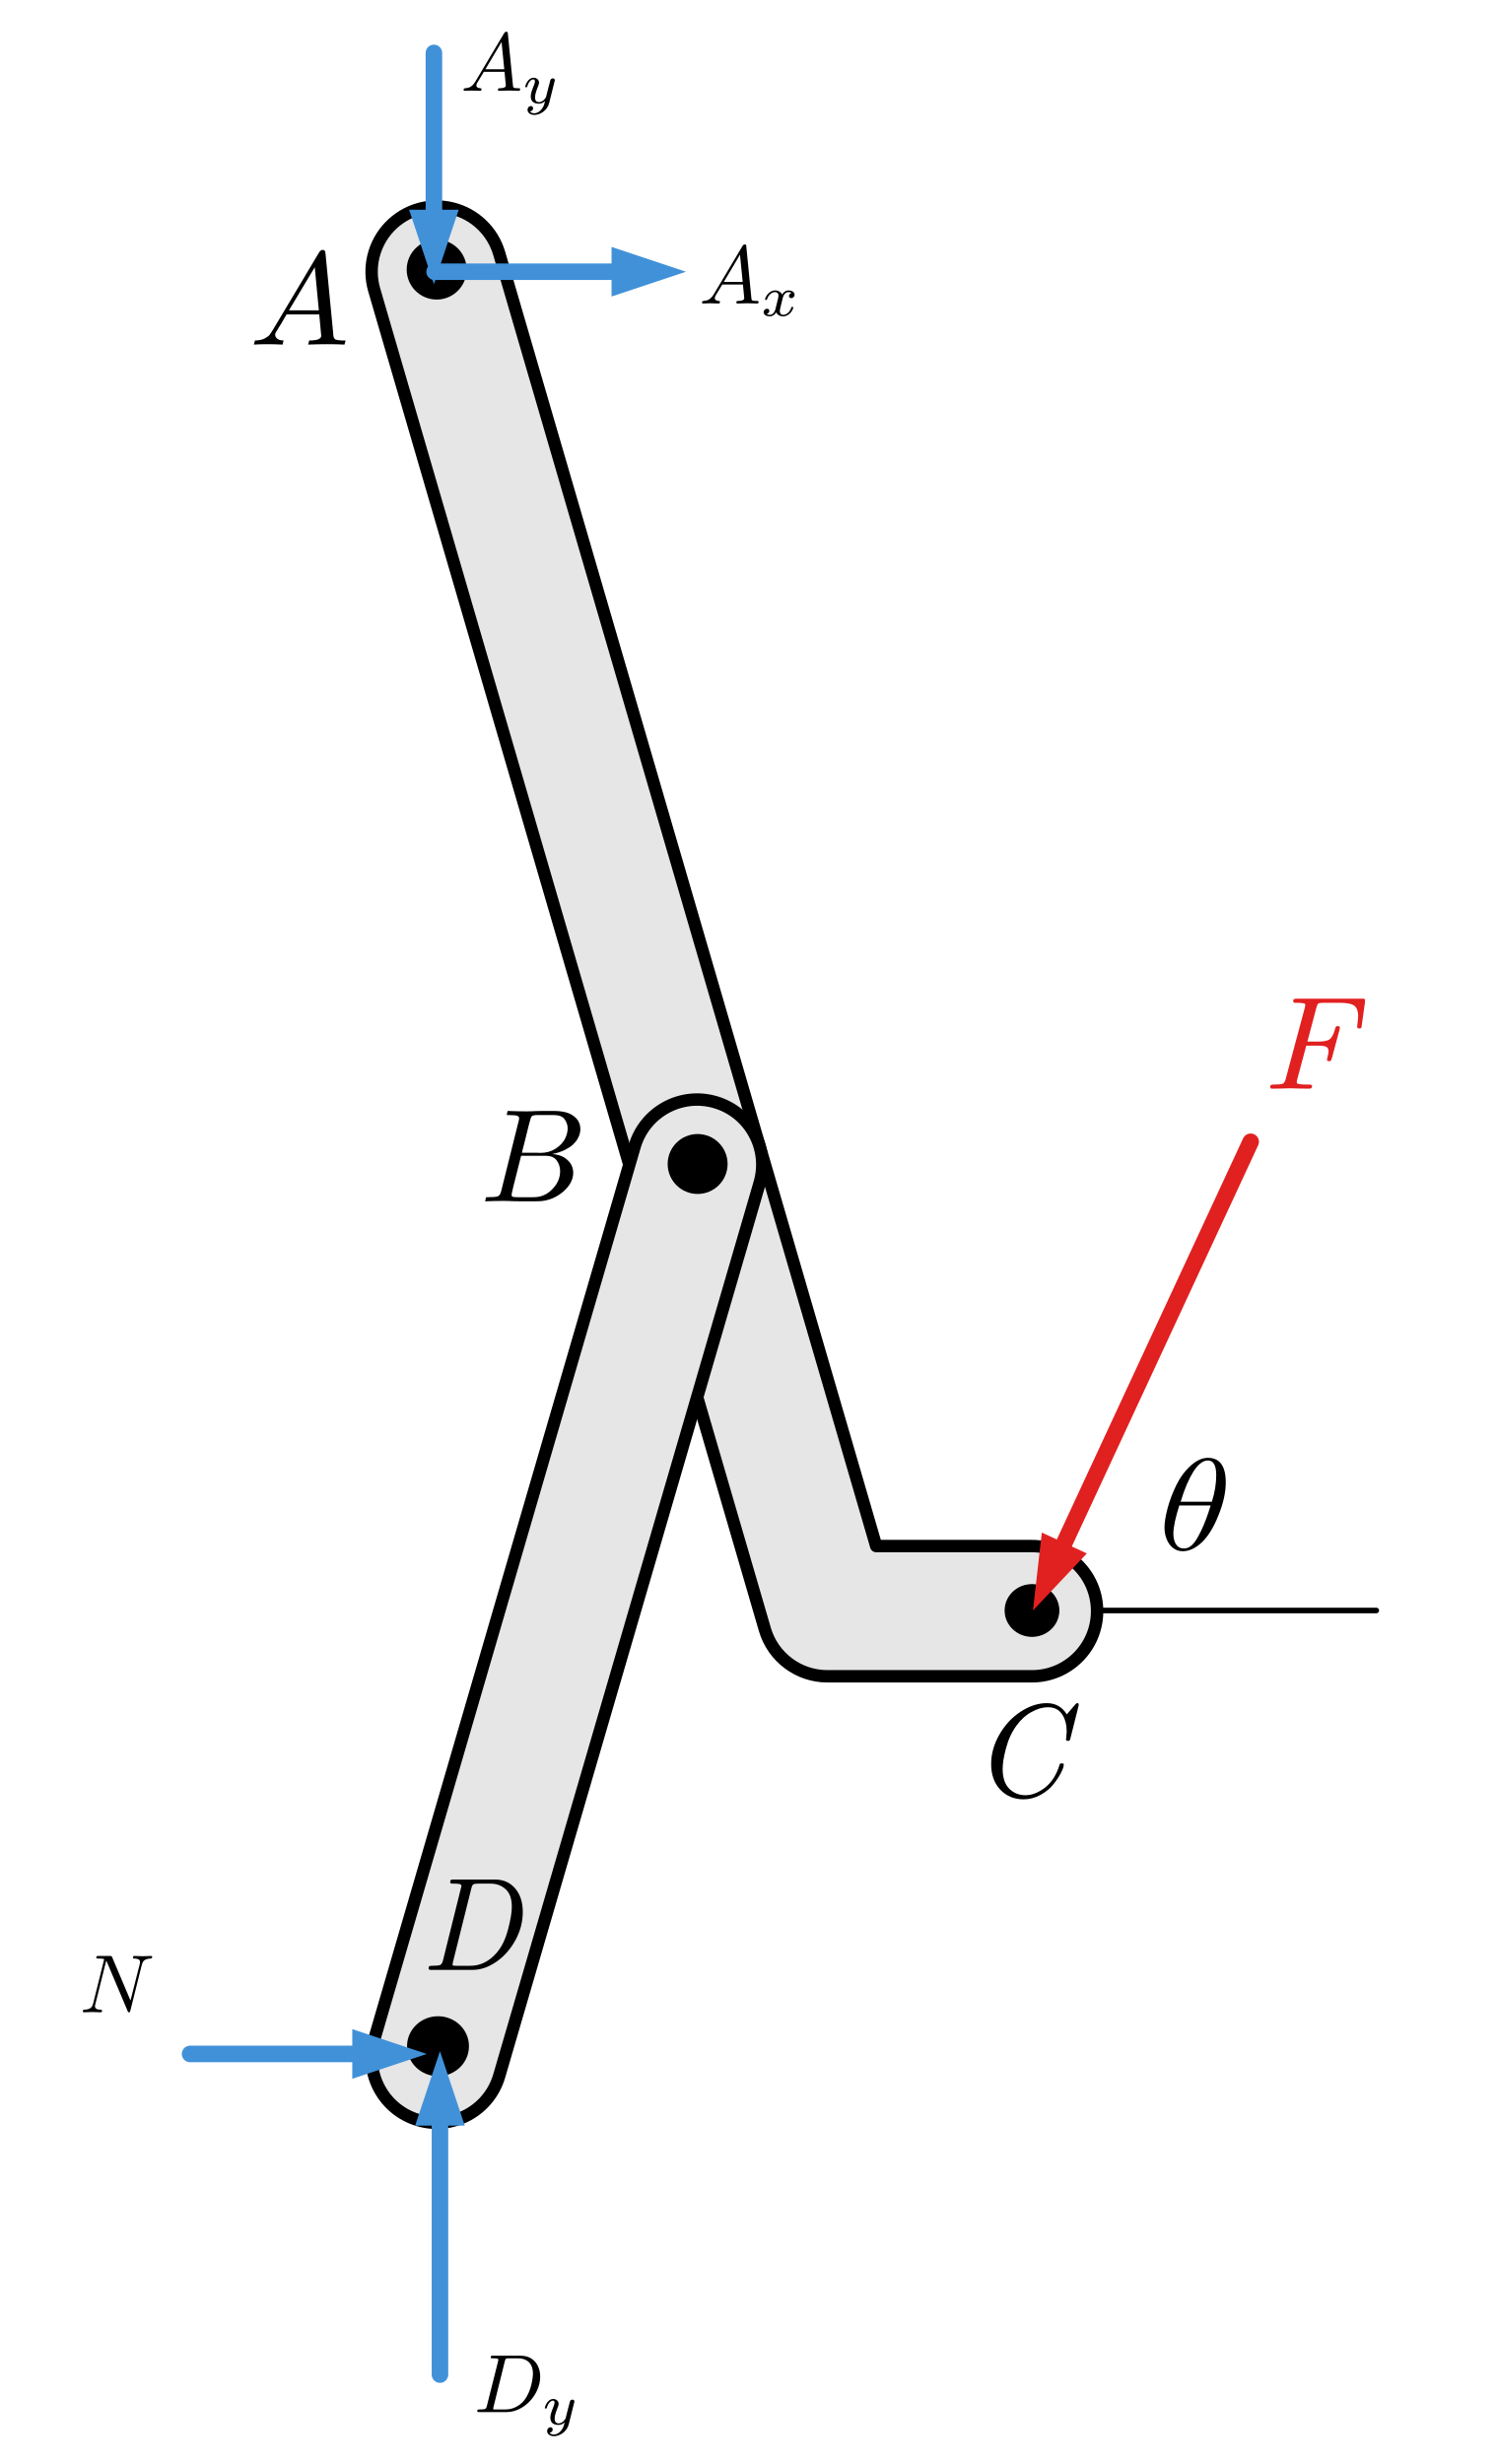
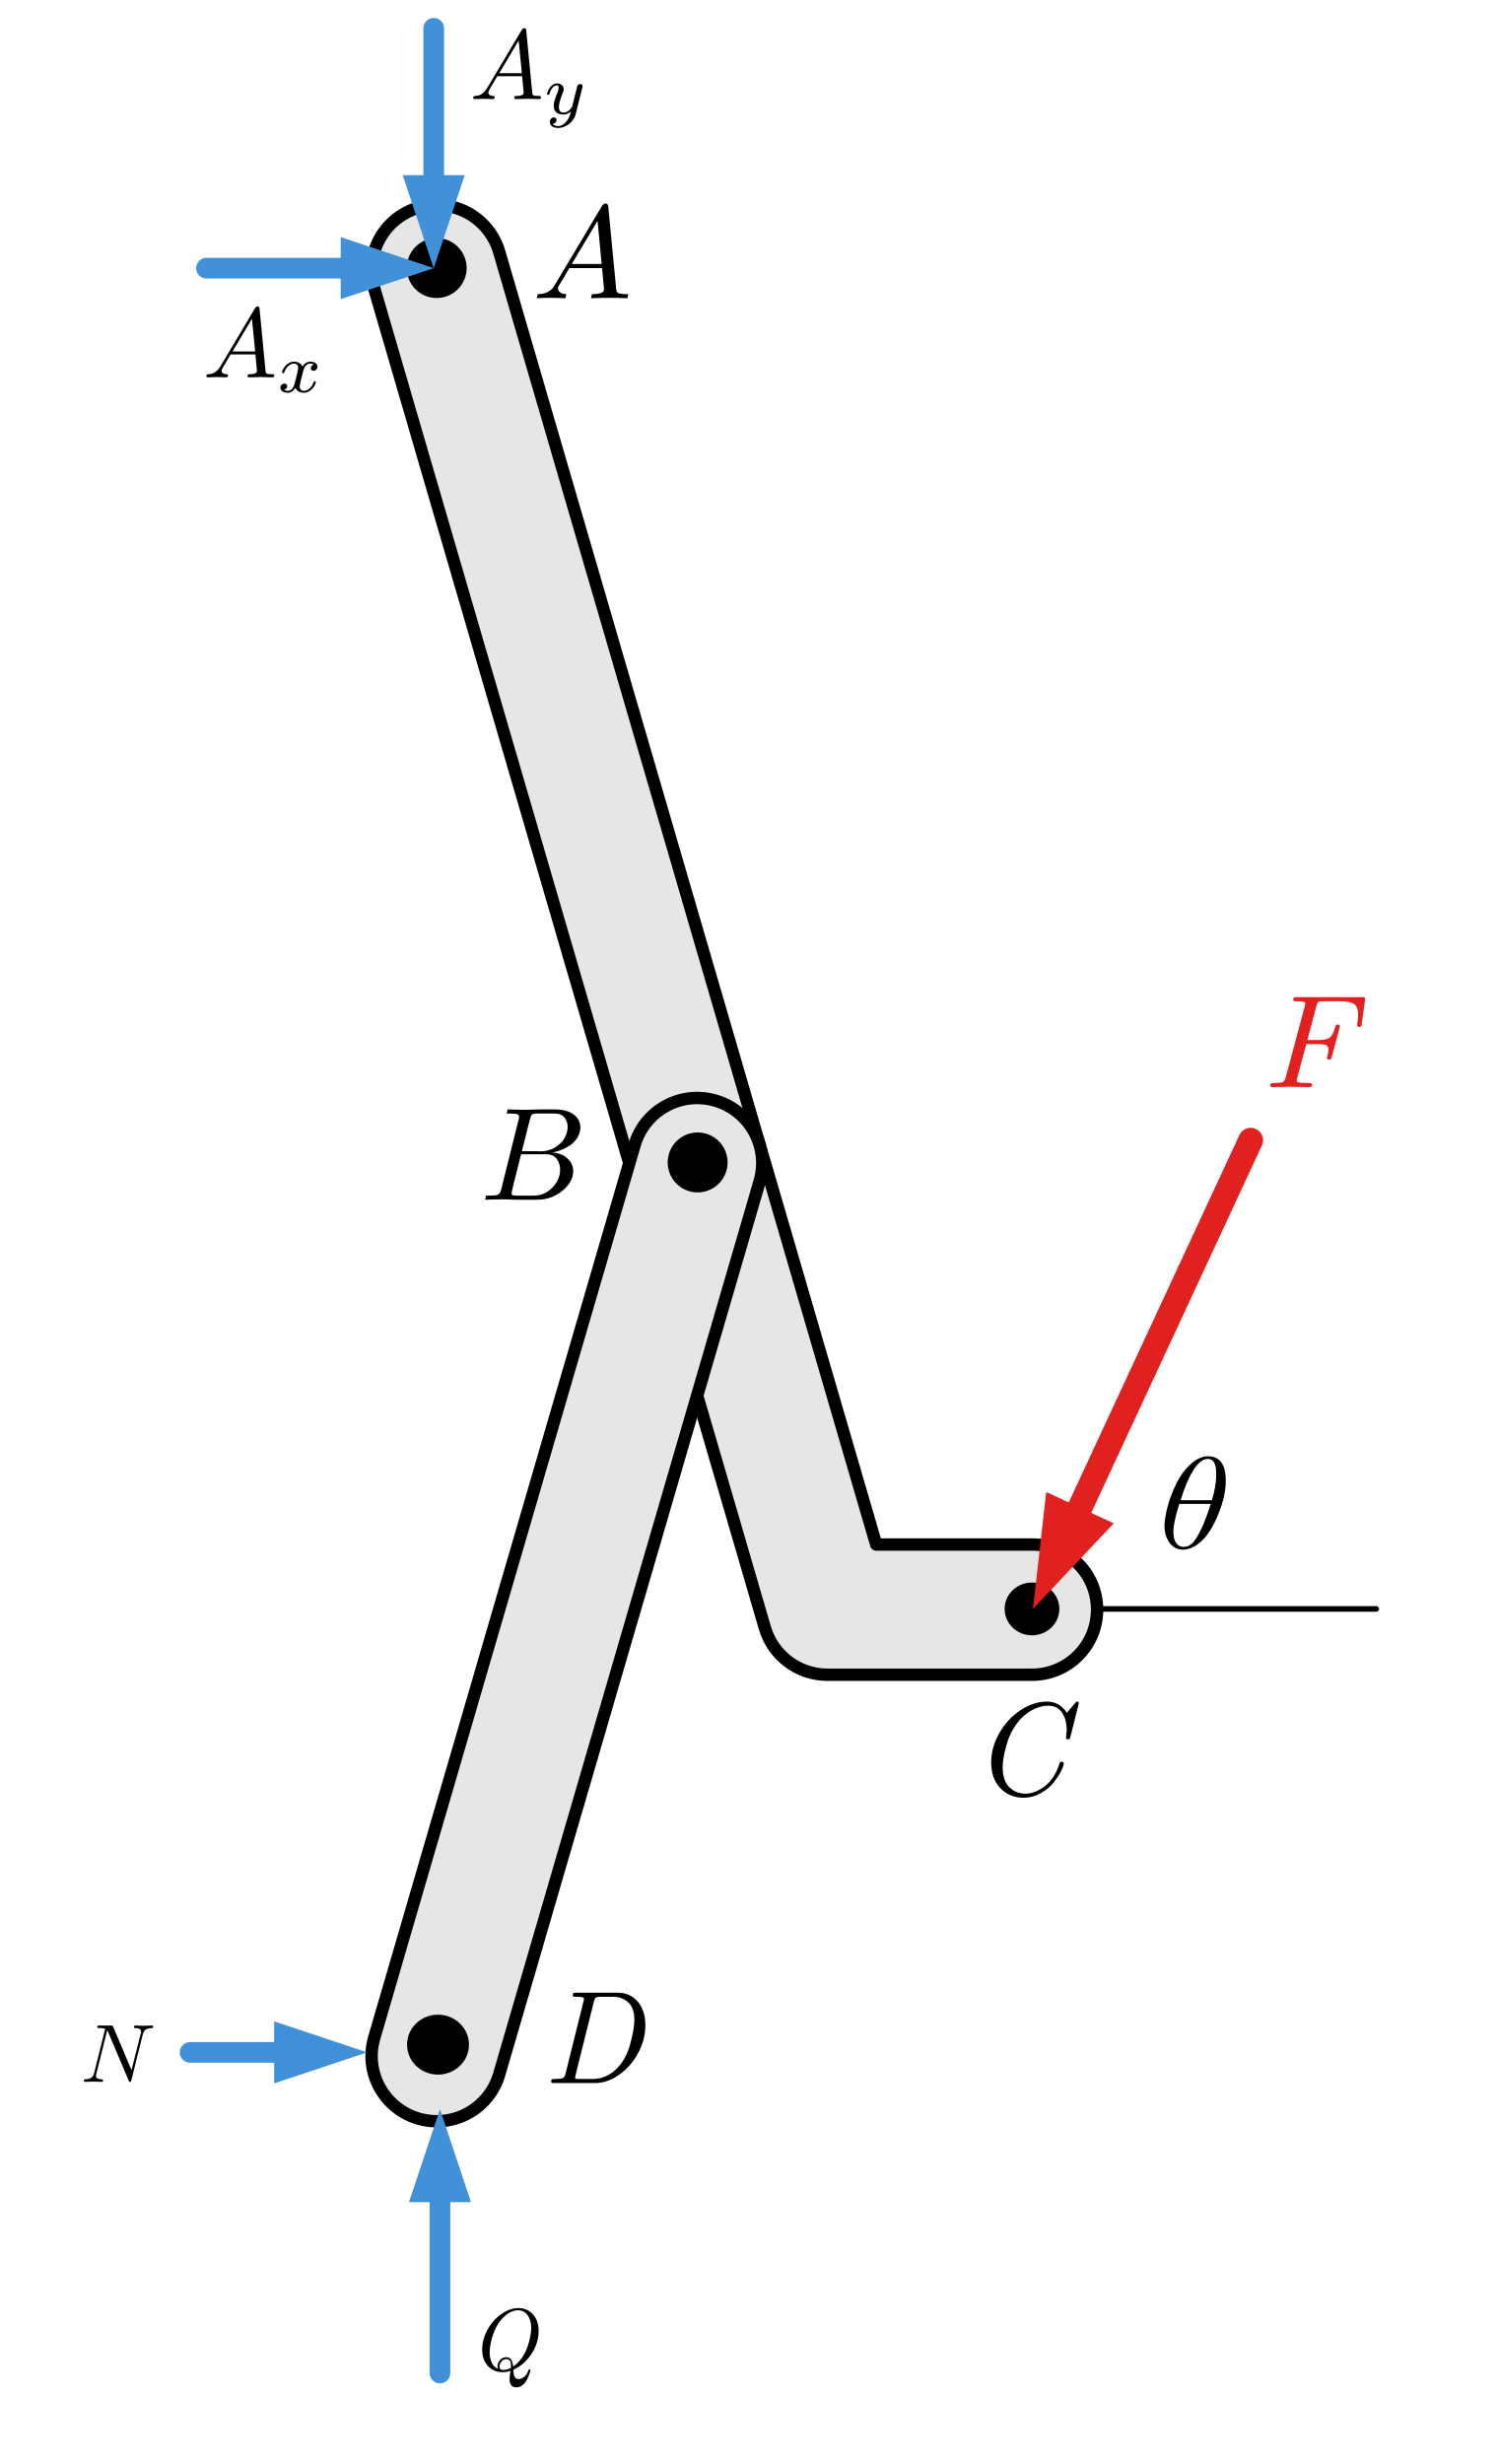
<svg xmlns="http://www.w3.org/2000/svg" width="100%" height="100%" viewBox="0 0 181 298" version="1.1" xml:space="preserve" style="fill-rule:evenodd;clip-rule:evenodd;stroke-linecap:round;stroke-linejoin:round;stroke-miterlimit:1.5;">
  <g transform="matrix(1,0,0,1,-1284,-3)">
-     <g id="Artboard1" transform="matrix(0.494186,0,0,0.628234,1211.51,-79.9195)">
+     <g id="Artboard1" transform="matrix(0.494186,0,0,0.628234,1211.51,-80.108)">
      <rect x="148.281" y="133.167" width="364.235" height="472.598" style="fill:none;" />
-       <g transform="matrix(2.02353,0,0,1.59176,259.323,581.88)">
-         <g id="surface1">
-           <g transform="matrix(1,0,0,1,1.656,9.081)">
-             <g id="glyph0-1">
-               <path d="M1.578,-0.781C1.484,-0.391 1.469,-0.313 0.672,-0.313C0.516,-0.313 0.406,-0.313 0.406,-0.125C0.406,0 0.484,0 0.672,0L3.984,0C6.047,0 8.016,-2.109 8.016,-4.281C8.016,-5.688 7.172,-6.813 5.672,-6.813L2.328,-6.813C2.141,-6.813 2.031,-6.813 2.031,-6.625C2.031,-6.5 2.109,-6.5 2.313,-6.5C2.438,-6.5 2.625,-6.484 2.734,-6.484C2.906,-6.453 2.953,-6.438 2.953,-6.313C2.953,-6.281 2.953,-6.25 2.922,-6.125L1.578,-0.781ZM3.734,-6.125C3.828,-6.469 3.844,-6.5 4.281,-6.5L5.344,-6.5C6.313,-6.5 7.141,-5.969 7.141,-4.656C7.141,-4.172 6.953,-2.531 6.094,-1.438C5.813,-1.063 5.031,-0.313 3.797,-0.313L2.453,-0.313C2.359,-0.328 2.328,-0.344 2.328,-0.422C2.328,-0.453 2.328,-0.469 2.375,-0.641L3.734,-6.125Z" style="fill-rule:nonzero;" />
-             </g>
-           </g>
-           <g transform="matrix(1,0,0,1,9.905,10.575)">
-             <g id="glyph1-1">
-               <path d="M3.875,-2.625C3.906,-2.719 3.906,-2.734 3.906,-2.781C3.906,-2.922 3.797,-3 3.672,-3C3.594,-3 3.469,-2.969 3.391,-2.844C3.359,-2.797 3.313,-2.578 3.281,-2.438L3.125,-1.859C3.094,-1.688 2.875,-0.813 2.844,-0.734C2.844,-0.734 2.531,-0.125 2,-0.125C1.516,-0.125 1.516,-0.578 1.516,-0.703C1.516,-1.078 1.672,-1.516 1.891,-2.063C1.969,-2.281 2,-2.359 2,-2.484C2,-2.813 1.719,-3.078 1.344,-3.078C0.641,-3.078 0.328,-2.125 0.328,-2C0.328,-1.922 0.422,-1.922 0.453,-1.922C0.547,-1.922 0.547,-1.953 0.578,-2.031C0.75,-2.609 1.047,-2.875 1.328,-2.875C1.438,-2.875 1.5,-2.797 1.5,-2.641C1.5,-2.469 1.438,-2.328 1.406,-2.234C1.063,-1.375 1,-1.125 1,-0.813C1,-0.703 1,-0.375 1.266,-0.141C1.484,0.031 1.781,0.063 1.969,0.063C2.25,0.063 2.5,-0.031 2.719,-0.25C2.641,0.141 2.563,0.438 2.266,0.781C2.078,1 1.797,1.219 1.422,1.219C1.375,1.219 1.047,1.219 0.906,1C1.281,0.953 1.281,0.625 1.281,0.609C1.281,0.391 1.078,0.344 1.016,0.344C0.844,0.344 0.609,0.484 0.609,0.813C0.609,1.156 0.938,1.422 1.438,1.422C2.141,1.422 3,0.875 3.219,0L3.875,-2.625Z" style="fill-rule:nonzero;" />
-             </g>
-           </g>
-         </g>
-       </g>
-       <g transform="matrix(2.02353,0,0,1.59176,166.167,519.374)">
+       <g transform="matrix(2.02353,0,0,1.59176,166.412,533.066)">
        <g>
-           <g id="surface11">
+           <g id="surface1">
            <g>
-               <g id="glyph0-11">
+               <g id="glyph0-1">
                <path d="M7.531,-5.766C7.641,-6.156 7.813,-6.469 8.609,-6.5C8.656,-6.5 8.781,-6.516 8.781,-6.703C8.781,-6.703 8.781,-6.813 8.656,-6.813C8.328,-6.813 7.969,-6.781 7.641,-6.781C7.313,-6.781 6.953,-6.813 6.625,-6.813C6.563,-6.813 6.453,-6.813 6.453,-6.609C6.453,-6.5 6.547,-6.5 6.625,-6.5C7.203,-6.484 7.313,-6.281 7.313,-6.063C7.313,-6.031 7.281,-5.875 7.281,-5.859L6.156,-1.422L3.953,-6.625C3.875,-6.797 3.875,-6.813 3.641,-6.813L2.297,-6.813C2.109,-6.813 2.016,-6.813 2.016,-6.609C2.016,-6.5 2.109,-6.5 2.297,-6.5C2.344,-6.5 2.969,-6.5 2.969,-6.406L1.641,-1.063C1.531,-0.656 1.359,-0.344 0.563,-0.313C0.5,-0.313 0.391,-0.297 0.391,-0.109C0.391,-0.047 0.438,0 0.516,0C0.844,0 1.188,-0.031 1.516,-0.031C1.859,-0.031 2.219,0 2.547,0C2.594,0 2.719,0 2.719,-0.203C2.719,-0.297 2.625,-0.313 2.516,-0.313C1.938,-0.328 1.859,-0.547 1.859,-0.75C1.859,-0.813 1.875,-0.875 1.906,-0.984L3.219,-6.234C3.266,-6.188 3.266,-6.156 3.313,-6.063L5.797,-0.188C5.859,-0.016 5.891,0 5.984,0C6.094,0 6.094,-0.031 6.141,-0.203L7.531,-5.766Z" style="fill-rule:nonzero;" />
              </g>
            </g>
          </g>
        </g>
      </g>
      <g transform="matrix(0.485647,0,0,-0.382023,340.741,510.406)">
        <path d="M144,179L294,179" style="fill:none;fill-rule:nonzero;stroke:black;stroke-width:2.83px;" />
      </g>
      <g transform="matrix(0,-1.59176,-2.02353,0,621.688,661.751)">
        <path d="M137.92,108.12C138.914,108.12 139.72,108.926 139.72,109.92C139.72,110.914 138.914,111.72 137.92,111.72C136.926,111.72 136.12,110.914 136.12,109.92C136.12,108.926 136.926,108.12 137.92,108.12" style="fill-rule:nonzero;stroke:black;stroke-width:1.01px;stroke-linecap:butt;stroke-miterlimit:10;" />
      </g>
      <g transform="matrix(2.02353,0,0,1.59176,120.177,8.56344)">
        <path d="M137.922,264.524C142.271,264.524 145.797,268.049 145.797,272.399C145.797,276.748 142.271,280.274 137.922,280.274L113.172,280.274C109.672,280.274 106.592,277.964 105.612,274.604L58.362,112.604C57.574,109.903 58.287,106.987 60.232,104.954C62.177,102.921 65.059,102.081 67.792,102.749C70.525,103.417 72.694,105.493 73.482,108.194L119.078,264.524L137.922,264.524" style="fill:rgb(230,230,230);fill-rule:nonzero;stroke:black;stroke-width:1.5px;" />
      </g>
      <g transform="matrix(0,-1.59176,-2.02353,0,621.931,661.56)">
        <path d="M137.92,106.8C139.643,106.8 141.04,108.251 141.04,110.04C141.04,111.829 139.643,113.28 137.92,113.28C136.197,113.28 134.8,111.829 134.8,110.04C134.8,108.251 136.197,106.8 137.92,106.8" style="fill-rule:nonzero;stroke:black;stroke-width:0.14px;stroke-linecap:butt;stroke-miterlimit:10;" />
      </g>
      <g transform="matrix(0.142963,-0.242109,0.44045,0.160935,393.219,443.6)">
-         <g transform="matrix(2.51191,3.7789,-5.4078,1.75529,752.637,-804.003)">
-           <path d="M126.006,185.349L124.935,194.775L131.447,187.876L126.006,185.349Z" style="fill:rgb(225,32,32);fill-rule:nonzero;" />
-           <path d="M127.968,188.245C134.892,173.34 151.265,138.089 151.265,138.089" style="fill:none;fill-rule:nonzero;stroke:rgb(225,32,32);stroke-width:2px;" />
+         <g transform="matrix(2.51191,3.7789,-5.4078,1.75529,751.617,-803.673)">
+           <path d="M126.541,180.447L124.935,194.586L134.704,184.238L126.541,180.447Z" style="fill:rgb(225,32,32);fill-rule:nonzero;" />
+           <path d="M129.485,184.791C137.019,168.571 151.265,137.901 151.265,137.901" style="fill:none;fill-rule:nonzero;stroke:rgb(225,32,32);stroke-width:3px;" />
        </g>
      </g>
      <g transform="matrix(2.02353,0,0,1.59176,120.177,267.134)">
        <path d="M58.362,161.751L89.862,53.751C91.079,49.576 95.451,47.178 99.627,48.396C103.802,49.614 106.199,53.986 104.982,58.161L73.482,166.161C72.264,170.336 67.892,172.734 63.717,171.516C59.541,170.298 57.144,165.926 58.362,161.751" style="fill:rgb(230,230,230);fill-rule:nonzero;stroke:black;stroke-width:1.5px;" />
      </g>
      <g transform="matrix(0,-1.59176,-2.02353,0,649.37,511.234)">
        <path d="M97.48,160.92C99.203,160.92 100.6,162.317 100.6,164.04C100.6,165.763 99.203,167.16 97.48,167.16C95.757,167.16 94.36,165.763 94.36,164.04C94.36,162.317 95.757,160.92 97.48,160.92" style="fill-rule:nonzero;stroke:black;stroke-width:1.01px;stroke-linecap:butt;stroke-miterlimit:10;" />
      </g>
      <g transform="matrix(2.02353,0,0,1.59176,124.929,220.954)">
        <g transform="matrix(16,0,0,16,150.897,131.525)">
          <path d="M0.372,-0.694C0.462,-0.694 0.507,-0.632 0.507,-0.508C0.507,-0.433 0.489,-0.351 0.452,-0.26C0.416,-0.169 0.374,-0.101 0.327,-0.056C0.28,-0.011 0.231,0.012 0.182,0.012C0.141,0.012 0.108,-0.006 0.082,-0.04C0.057,-0.075 0.044,-0.118 0.044,-0.17C0.044,-0.203 0.051,-0.249 0.066,-0.308C0.081,-0.366 0.103,-0.425 0.132,-0.485C0.161,-0.545 0.198,-0.595 0.242,-0.635C0.286,-0.674 0.329,-0.694 0.372,-0.694ZM0.402,-0.362C0.424,-0.431 0.435,-0.498 0.435,-0.563C0.435,-0.637 0.414,-0.674 0.372,-0.674C0.335,-0.674 0.299,-0.646 0.263,-0.591C0.228,-0.535 0.195,-0.459 0.166,-0.362L0.402,-0.362ZM0.156,-0.334C0.126,-0.241 0.111,-0.169 0.111,-0.12C0.111,-0.087 0.118,-0.06 0.131,-0.04C0.145,-0.019 0.165,-0.009 0.191,-0.009C0.213,-0.009 0.233,-0.017 0.252,-0.035C0.272,-0.052 0.294,-0.088 0.32,-0.141C0.346,-0.194 0.37,-0.259 0.393,-0.334L0.156,-0.334Z" style="fill-rule:nonzero;" />
        </g>
      </g>
      <g transform="matrix(2.16967,0,0,1.59176,-1102.4,4.11459)">
        <g transform="matrix(16,0,0,16,718,212)">
          <path d="M0.062,-0.012C0.062,-0.021 0.064,-0.026 0.068,-0.028C0.072,-0.03 0.079,-0.031 0.089,-0.031C0.121,-0.031 0.142,-0.033 0.151,-0.038C0.16,-0.043 0.167,-0.055 0.171,-0.073L0.305,-0.609C0.308,-0.619 0.309,-0.627 0.309,-0.632C0.309,-0.636 0.308,-0.639 0.307,-0.641C0.306,-0.643 0.301,-0.645 0.292,-0.646C0.282,-0.648 0.269,-0.649 0.251,-0.649C0.243,-0.649 0.237,-0.649 0.234,-0.649C0.231,-0.65 0.229,-0.651 0.227,-0.653C0.225,-0.655 0.224,-0.658 0.224,-0.662C0.224,-0.67 0.226,-0.675 0.23,-0.677C0.234,-0.679 0.241,-0.68 0.251,-0.68L0.706,-0.68C0.713,-0.68 0.717,-0.68 0.719,-0.68C0.721,-0.68 0.724,-0.679 0.727,-0.677C0.73,-0.675 0.731,-0.674 0.731,-0.671C0.731,-0.67 0.731,-0.67 0.73,-0.669C0.729,-0.666 0.729,-0.661 0.73,-0.654L0.707,-0.477C0.706,-0.471 0.706,-0.466 0.705,-0.463C0.704,-0.46 0.703,-0.458 0.7,-0.457C0.698,-0.456 0.694,-0.455 0.69,-0.455C0.68,-0.455 0.675,-0.459 0.675,-0.467L0.676,-0.483C0.68,-0.514 0.682,-0.535 0.682,-0.549C0.682,-0.586 0.673,-0.611 0.656,-0.626C0.639,-0.641 0.604,-0.649 0.553,-0.649L0.436,-0.649C0.419,-0.649 0.407,-0.647 0.402,-0.644C0.397,-0.641 0.392,-0.631 0.388,-0.615L0.324,-0.356L0.402,-0.356C0.441,-0.356 0.468,-0.362 0.483,-0.375C0.498,-0.389 0.51,-0.414 0.519,-0.452C0.522,-0.462 0.524,-0.467 0.526,-0.47C0.528,-0.472 0.532,-0.473 0.538,-0.473C0.548,-0.473 0.553,-0.469 0.553,-0.462C0.553,-0.458 0.552,-0.453 0.551,-0.448L0.496,-0.228C0.493,-0.219 0.491,-0.213 0.489,-0.211C0.487,-0.209 0.483,-0.208 0.477,-0.208C0.467,-0.208 0.462,-0.212 0.462,-0.22C0.462,-0.223 0.463,-0.227 0.465,-0.234C0.47,-0.255 0.473,-0.272 0.473,-0.283C0.473,-0.298 0.468,-0.309 0.459,-0.315C0.45,-0.322 0.43,-0.325 0.399,-0.325L0.316,-0.325L0.253,-0.073C0.25,-0.063 0.249,-0.056 0.249,-0.052C0.249,-0.047 0.25,-0.043 0.251,-0.041C0.253,-0.038 0.259,-0.036 0.271,-0.034C0.282,-0.032 0.299,-0.031 0.322,-0.031L0.332,-0.031C0.339,-0.031 0.343,-0.031 0.346,-0.03C0.349,-0.03 0.351,-0.029 0.354,-0.027C0.356,-0.026 0.357,-0.023 0.357,-0.019C0.357,-0.006 0.35,-0 0.336,-0C0.321,-0 0.299,-0 0.268,-0.001C0.237,-0.002 0.214,-0.003 0.198,-0.003C0.185,-0.003 0.165,-0.002 0.137,-0.001C0.11,-0 0.09,-0 0.076,-0C0.067,-0 0.062,-0.004 0.062,-0.012Z" style="fill:rgb(225,32,32);fill-rule:nonzero;" />
        </g>
      </g>
-       <g transform="matrix(2.02353,0,0,1.59176,-23.4056,58.5977)">
-         <g transform="matrix(16,0,0,16,114.254,87.7822)">
-           <path d="M0.032,-0L0.04,-0.031C0.068,-0.031 0.092,-0.036 0.111,-0.045C0.13,-0.055 0.144,-0.065 0.151,-0.074C0.158,-0.083 0.167,-0.098 0.179,-0.117L0.522,-0.692C0.531,-0.708 0.541,-0.716 0.553,-0.716C0.565,-0.716 0.572,-0.708 0.573,-0.691L0.631,-0.09C0.631,-0.087 0.631,-0.083 0.632,-0.077C0.632,-0.071 0.633,-0.067 0.633,-0.065C0.634,-0.064 0.634,-0.061 0.635,-0.056C0.637,-0.052 0.638,-0.049 0.639,-0.048C0.64,-0.047 0.642,-0.045 0.644,-0.042C0.646,-0.04 0.648,-0.038 0.651,-0.038C0.653,-0.037 0.657,-0.036 0.661,-0.035C0.665,-0.034 0.67,-0.033 0.676,-0.033C0.681,-0.032 0.687,-0.032 0.694,-0.031C0.701,-0.031 0.708,-0.031 0.717,-0.031L0.725,-0.031L0.717,-0C0.679,-0.002 0.636,-0.003 0.59,-0.003C0.54,-0.003 0.491,-0.002 0.442,-0L0.45,-0.031L0.452,-0.031C0.511,-0.031 0.541,-0.043 0.541,-0.067C0.541,-0.073 0.536,-0.127 0.526,-0.228L0.279,-0.228C0.271,-0.215 0.263,-0.202 0.256,-0.189C0.249,-0.176 0.243,-0.166 0.238,-0.157C0.233,-0.149 0.228,-0.141 0.223,-0.134C0.218,-0.126 0.215,-0.12 0.212,-0.115L0.198,-0.093C0.197,-0.09 0.196,-0.088 0.195,-0.086C0.194,-0.084 0.194,-0.082 0.193,-0.081C0.193,-0.08 0.193,-0.079 0.193,-0.078L0.193,-0.073C0.193,-0.063 0.198,-0.053 0.208,-0.045C0.217,-0.036 0.233,-0.032 0.256,-0.031L0.249,-0C0.21,-0.002 0.171,-0.003 0.132,-0.003C0.099,-0.003 0.065,-0.002 0.032,-0ZM0.297,-0.259L0.523,-0.259L0.492,-0.585L0.297,-0.259Z" style="fill-rule:nonzero;" />
-         </g>
-       </g>
      <g transform="matrix(2.02353,0,0,1.59176,33.0563,223.526)">
        <g transform="matrix(16,0,0,16,114.254,87.7822)">
          <path d="M0.036,-0L0.043,-0.031L0.053,-0.031C0.093,-0.031 0.119,-0.033 0.132,-0.038C0.144,-0.043 0.152,-0.056 0.157,-0.075L0.286,-0.593C0.291,-0.609 0.293,-0.621 0.293,-0.627C0.293,-0.637 0.288,-0.644 0.277,-0.647C0.267,-0.65 0.245,-0.652 0.214,-0.652L0.199,-0.652L0.206,-0.683C0.253,-0.681 0.3,-0.68 0.349,-0.68C0.375,-0.68 0.398,-0.681 0.417,-0.682C0.437,-0.683 0.454,-0.683 0.468,-0.683L0.564,-0.683C0.611,-0.682 0.648,-0.675 0.674,-0.663C0.729,-0.637 0.756,-0.598 0.756,-0.545C0.756,-0.535 0.755,-0.525 0.752,-0.514C0.75,-0.503 0.745,-0.49 0.736,-0.474C0.727,-0.458 0.715,-0.443 0.7,-0.429C0.686,-0.415 0.665,-0.402 0.638,-0.388C0.611,-0.375 0.579,-0.364 0.543,-0.357C0.592,-0.354 0.631,-0.339 0.659,-0.312C0.688,-0.285 0.702,-0.253 0.702,-0.216C0.702,-0.166 0.678,-0.12 0.631,-0.077C0.583,-0.035 0.528,-0.009 0.465,-0.002C0.453,-0.001 0.435,-0 0.412,-0L0.303,-0C0.283,-0 0.264,-0 0.245,-0.001C0.225,-0.002 0.202,-0.003 0.176,-0.003C0.129,-0.003 0.083,-0.002 0.036,-0ZM0.236,-0.05C0.236,-0.042 0.239,-0.036 0.246,-0.034C0.253,-0.032 0.266,-0.031 0.285,-0.031L0.394,-0.031C0.413,-0.031 0.428,-0.032 0.438,-0.034C0.483,-0.042 0.522,-0.065 0.554,-0.103C0.587,-0.14 0.603,-0.182 0.603,-0.229C0.603,-0.259 0.594,-0.286 0.577,-0.309C0.56,-0.333 0.532,-0.344 0.493,-0.344L0.308,-0.344C0.304,-0.327 0.296,-0.294 0.283,-0.245C0.271,-0.195 0.259,-0.152 0.25,-0.114C0.241,-0.076 0.236,-0.054 0.236,-0.05ZM0.314,-0.367L0.427,-0.367L0.455,-0.366C0.498,-0.366 0.536,-0.377 0.569,-0.398C0.602,-0.42 0.625,-0.444 0.639,-0.471C0.653,-0.499 0.66,-0.525 0.66,-0.551C0.66,-0.576 0.652,-0.599 0.637,-0.62C0.622,-0.641 0.595,-0.652 0.556,-0.652L0.429,-0.652C0.409,-0.652 0.395,-0.649 0.388,-0.642L0.387,-0.641C0.383,-0.637 0.378,-0.62 0.37,-0.59C0.368,-0.582 0.364,-0.568 0.359,-0.547C0.349,-0.506 0.34,-0.469 0.332,-0.438C0.331,-0.435 0.329,-0.425 0.324,-0.408C0.319,-0.39 0.316,-0.377 0.314,-0.367Z" style="fill-rule:nonzero;" />
        </g>
      </g>
      <g transform="matrix(2.02353,0,0,1.59176,153.216,338.088)">
        <g transform="matrix(16,0,0,16,114.254,87.7822)">
          <path d="M0.15,-0.245C0.15,-0.321 0.171,-0.395 0.212,-0.467C0.253,-0.539 0.307,-0.597 0.372,-0.64C0.438,-0.683 0.504,-0.705 0.571,-0.705C0.636,-0.705 0.687,-0.677 0.722,-0.62L0.785,-0.694C0.791,-0.701 0.796,-0.705 0.801,-0.705C0.808,-0.705 0.812,-0.702 0.812,-0.695C0.812,-0.691 0.811,-0.686 0.81,-0.681L0.749,-0.438C0.747,-0.43 0.745,-0.425 0.743,-0.423C0.741,-0.421 0.737,-0.42 0.731,-0.42C0.721,-0.42 0.716,-0.423 0.716,-0.43C0.716,-0.431 0.716,-0.434 0.717,-0.441C0.717,-0.448 0.718,-0.456 0.719,-0.466C0.721,-0.475 0.721,-0.484 0.721,-0.491C0.721,-0.541 0.71,-0.584 0.687,-0.62C0.663,-0.656 0.628,-0.674 0.579,-0.674C0.539,-0.674 0.498,-0.662 0.455,-0.638C0.412,-0.615 0.375,-0.581 0.342,-0.536C0.306,-0.487 0.28,-0.431 0.263,-0.366C0.245,-0.301 0.237,-0.248 0.237,-0.207C0.237,-0.141 0.254,-0.091 0.287,-0.058C0.321,-0.025 0.362,-0.009 0.409,-0.009C0.458,-0.009 0.507,-0.028 0.558,-0.067C0.608,-0.106 0.645,-0.165 0.668,-0.242C0.67,-0.247 0.675,-0.25 0.684,-0.25C0.694,-0.25 0.699,-0.247 0.699,-0.24C0.699,-0.226 0.692,-0.206 0.678,-0.178C0.664,-0.151 0.645,-0.122 0.621,-0.092C0.597,-0.061 0.565,-0.035 0.524,-0.012C0.483,0.011 0.44,0.022 0.395,0.022C0.324,0.022 0.266,-0.002 0.219,-0.051C0.173,-0.1 0.15,-0.164 0.15,-0.245Z" style="fill-rule:nonzero;" />
        </g>
      </g>
      <g transform="matrix(0,-1.59176,-2.02353,0,585.5,339.051)">
        <path d="M97.48,160.92C99.203,160.92 100.6,162.317 100.6,164.04C100.6,165.763 99.203,167.16 97.48,167.16C95.757,167.16 94.36,165.763 94.36,164.04C94.36,162.317 95.757,160.92 97.48,160.92" style="fill-rule:nonzero;stroke:black;stroke-width:1.01px;stroke-linecap:butt;stroke-miterlimit:10;" />
      </g>
-       <g id="surface12">
+       <g id="surface11">
            </g>
-       <g transform="matrix(4.26862,0,0,1.59176,-216.499,-11.4867)">
-         <g transform="matrix(0.474047,-0,-0,1,85.0844,90.1358)">
-           <path d="M73.964,29.864L82.964,32.864L73.964,35.864L73.964,29.864Z" style="fill:rgb(65,145,217);" />
-           <path d="M52.559,32.864L75.764,32.864" style="fill:none;stroke:rgb(65,145,217);stroke-width:2px;" />
-         </g>
-       </g>
-       <g transform="matrix(3.71716e-16,3.00409,-2.02353,6.13159e-17,501.777,-188.27)">
-         <g transform="matrix(2.04108e-17,-1,0.529865,9.73347e-17,106.607,175.477)">
-           <path d="M55.477,25.363L52.477,34.363L49.477,25.363L55.477,25.363Z" style="fill:rgb(65,145,217);" />
-           <path d="M52.477,6.403L52.477,27.163" style="fill:none;stroke:rgb(65,145,217);stroke-width:2px;" />
-         </g>
-       </g>
-       <g transform="matrix(2.02353,0,0,1.59176,254.075,133.425)">
-         <g id="surface13">
-           <g transform="matrix(1,0,0,1,2.656,10.081)">
-             <g id="glyph0-12">
-               <path d="M1.781,-1.141C1.391,-0.484 1,-0.344 0.563,-0.313C0.438,-0.297 0.344,-0.297 0.344,-0.109C0.344,-0.047 0.406,0 0.484,0C0.75,0 1.063,-0.031 1.328,-0.031C1.672,-0.031 2.016,0 2.328,0C2.391,0 2.516,0 2.516,-0.188C2.516,-0.297 2.438,-0.313 2.359,-0.313C2.141,-0.328 1.891,-0.406 1.891,-0.656C1.891,-0.781 1.953,-0.891 2.031,-1.031L2.797,-2.297L5.297,-2.297C5.313,-2.094 5.453,-0.734 5.453,-0.641C5.453,-0.344 4.938,-0.313 4.734,-0.313C4.594,-0.313 4.5,-0.313 4.5,-0.109C4.5,0 4.609,0 4.641,0C5.047,0 5.469,-0.031 5.875,-0.031C6.125,-0.031 6.766,0 7.016,0C7.063,0 7.188,0 7.188,-0.203C7.188,-0.313 7.094,-0.313 6.953,-0.313C6.344,-0.313 6.344,-0.375 6.313,-0.672L5.703,-6.891C5.688,-7.094 5.688,-7.141 5.516,-7.141C5.359,-7.141 5.313,-7.063 5.25,-6.969L1.781,-1.141ZM2.984,-2.609L4.938,-5.906L5.266,-2.609L2.984,-2.609Z" style="fill-rule:nonzero;" />
-             </g>
-           </g>
-           <g transform="matrix(1,0,0,1,10.128,11.575)">
-             <g id="glyph1-11">
-               <path d="M3.875,-2.625C3.906,-2.719 3.906,-2.734 3.906,-2.781C3.906,-2.922 3.797,-3 3.672,-3C3.594,-3 3.469,-2.969 3.391,-2.844C3.359,-2.797 3.313,-2.578 3.281,-2.438L3.125,-1.859C3.094,-1.688 2.875,-0.813 2.844,-0.734C2.844,-0.734 2.531,-0.125 2,-0.125C1.516,-0.125 1.516,-0.578 1.516,-0.703C1.516,-1.078 1.672,-1.516 1.891,-2.063C1.969,-2.281 2,-2.359 2,-2.484C2,-2.813 1.719,-3.078 1.344,-3.078C0.641,-3.078 0.328,-2.125 0.328,-2C0.328,-1.922 0.422,-1.922 0.453,-1.922C0.547,-1.922 0.547,-1.953 0.578,-2.031C0.75,-2.609 1.047,-2.875 1.328,-2.875C1.438,-2.875 1.5,-2.797 1.5,-2.641C1.5,-2.469 1.438,-2.328 1.406,-2.234C1.063,-1.375 1,-1.125 1,-0.813C1,-0.703 1,-0.375 1.266,-0.141C1.484,0.031 1.781,0.063 1.969,0.063C2.25,0.063 2.5,-0.031 2.719,-0.25C2.641,0.141 2.563,0.438 2.266,0.781C2.078,1 1.797,1.219 1.422,1.219C1.375,1.219 1.047,1.219 0.906,1C1.281,0.953 1.281,0.625 1.281,0.609C1.281,0.391 1.078,0.344 1.016,0.344C0.844,0.344 0.609,0.484 0.609,0.813C0.609,1.156 0.938,1.422 1.438,1.422C2.141,1.422 3,0.875 3.219,0L3.875,-2.625Z" style="fill-rule:nonzero;" />
-             </g>
-           </g>
-         </g>
-       </g>
-       <g transform="matrix(2.02353,0,0,1.59176,312.43,175.405)">
-         <g id="surface14">
-           <g transform="matrix(1,0,0,1,2.656,9.431)">
-             <g id="glyph0-13">
-               <path d="M1.781,-1.141C1.391,-0.484 1,-0.344 0.563,-0.313C0.438,-0.297 0.344,-0.297 0.344,-0.109C0.344,-0.047 0.406,0 0.484,0C0.75,0 1.063,-0.031 1.328,-0.031C1.672,-0.031 2.016,0 2.328,0C2.391,0 2.516,0 2.516,-0.188C2.516,-0.297 2.438,-0.313 2.359,-0.313C2.141,-0.328 1.891,-0.406 1.891,-0.656C1.891,-0.781 1.953,-0.891 2.031,-1.031L2.797,-2.297L5.297,-2.297C5.313,-2.094 5.453,-0.734 5.453,-0.641C5.453,-0.344 4.938,-0.313 4.734,-0.313C4.594,-0.313 4.5,-0.313 4.5,-0.109C4.5,0 4.609,0 4.641,0C5.047,0 5.469,-0.031 5.875,-0.031C6.125,-0.031 6.766,0 7.016,0C7.063,0 7.188,0 7.188,-0.203C7.188,-0.313 7.094,-0.313 6.953,-0.313C6.344,-0.313 6.344,-0.375 6.313,-0.672L5.703,-6.891C5.688,-7.094 5.688,-7.141 5.516,-7.141C5.359,-7.141 5.313,-7.063 5.25,-6.969L1.781,-1.141ZM2.984,-2.609L4.938,-5.906L5.266,-2.609L2.984,-2.609Z" style="fill-rule:nonzero;" />
-             </g>
-           </g>
-           <g transform="matrix(1,0,0,1,10.128,10.925)">
-             <g id="glyph1-12">
-               <path d="M1.734,-0.734C1.672,-0.5 1.438,-0.125 1.078,-0.125C1.063,-0.125 0.844,-0.125 0.703,-0.219C0.984,-0.313 1.016,-0.563 1.016,-0.609C1.016,-0.766 0.891,-0.859 0.734,-0.859C0.531,-0.859 0.328,-0.703 0.328,-0.438C0.328,-0.094 0.719,0.063 1.063,0.063C1.391,0.063 1.672,-0.125 1.844,-0.422C2.016,-0.063 2.391,0.063 2.672,0.063C3.484,0.063 3.906,-0.797 3.906,-1C3.906,-1.094 3.813,-1.094 3.797,-1.094C3.688,-1.094 3.688,-1.047 3.656,-0.969C3.516,-0.484 3.094,-0.125 2.703,-0.125C2.422,-0.125 2.281,-0.313 2.281,-0.578C2.281,-0.766 2.453,-1.391 2.641,-2.172C2.781,-2.703 3.094,-2.875 3.328,-2.875C3.344,-2.875 3.547,-2.875 3.703,-2.781C3.484,-2.719 3.391,-2.516 3.391,-2.391C3.391,-2.25 3.516,-2.141 3.672,-2.141C3.828,-2.141 4.063,-2.266 4.063,-2.563C4.063,-2.953 3.609,-3.078 3.344,-3.078C2.984,-3.078 2.703,-2.844 2.563,-2.578C2.438,-2.859 2.109,-3.078 1.719,-3.078C0.938,-3.078 0.5,-2.219 0.5,-2C0.5,-1.922 0.594,-1.922 0.609,-1.922C0.703,-1.922 0.703,-1.938 0.75,-2.031C0.922,-2.578 1.359,-2.875 1.703,-2.875C1.938,-2.875 2.125,-2.75 2.125,-2.422C2.125,-2.281 2.031,-1.938 1.969,-1.688L1.734,-0.734Z" style="fill-rule:nonzero;" />
-             </g>
-           </g>
-         </g>
-       </g>
      <g transform="matrix(0,-1.59176,-2.02353,0,367.286,630.833)">
        <path d="M65.92,52.8C67.643,52.8 69.04,54.251 69.04,56.04C69.04,57.829 67.643,59.28 65.92,59.28C64.197,59.28 62.8,57.829 62.8,56.04C62.8,54.251 64.197,52.8 65.92,52.8" style="fill-rule:nonzero;stroke:black;stroke-width:1.01px;stroke-linecap:butt;stroke-miterlimit:10;" />
      </g>
-       <g transform="matrix(2.02353,0,0,1.59176,18.3508,371.484)">
+       <g transform="matrix(2.02353,0,0,1.59176,48.3473,393.571)">
        <g transform="matrix(16,0,0,16,114.254,87.7822)">
          <path d="M0.063,-0.012C0.063,-0.021 0.065,-0.026 0.069,-0.028C0.073,-0.03 0.08,-0.031 0.09,-0.031C0.122,-0.031 0.143,-0.033 0.152,-0.038C0.161,-0.043 0.168,-0.055 0.172,-0.073L0.307,-0.616C0.31,-0.626 0.311,-0.632 0.311,-0.635C0.311,-0.642 0.306,-0.647 0.297,-0.649C0.288,-0.651 0.273,-0.652 0.253,-0.652C0.245,-0.652 0.24,-0.652 0.237,-0.652C0.234,-0.653 0.232,-0.654 0.229,-0.656C0.227,-0.657 0.226,-0.66 0.226,-0.664C0.226,-0.673 0.228,-0.678 0.232,-0.68C0.236,-0.682 0.243,-0.683 0.253,-0.683L0.565,-0.683C0.629,-0.683 0.68,-0.66 0.718,-0.615C0.756,-0.57 0.775,-0.511 0.775,-0.438C0.775,-0.365 0.757,-0.294 0.72,-0.226C0.683,-0.158 0.635,-0.103 0.576,-0.062C0.517,-0.021 0.457,-0 0.395,-0L0.088,-0C0.081,-0 0.077,-0 0.074,-0C0.071,-0.001 0.069,-0.002 0.066,-0.004C0.064,-0.005 0.063,-0.008 0.063,-0.012ZM0.246,-0.053C0.245,-0.048 0.244,-0.044 0.244,-0.041C0.244,-0.038 0.244,-0.036 0.245,-0.035C0.246,-0.034 0.248,-0.033 0.253,-0.032C0.257,-0.031 0.265,-0.031 0.275,-0.031L0.378,-0.031C0.455,-0.031 0.521,-0.064 0.578,-0.13C0.616,-0.174 0.644,-0.232 0.663,-0.304C0.682,-0.376 0.692,-0.433 0.692,-0.476C0.692,-0.537 0.677,-0.581 0.646,-0.609C0.615,-0.638 0.577,-0.652 0.532,-0.652L0.435,-0.652C0.418,-0.652 0.406,-0.65 0.401,-0.646C0.395,-0.643 0.39,-0.633 0.386,-0.616L0.248,-0.063C0.248,-0.062 0.247,-0.059 0.246,-0.053Z" style="fill-rule:nonzero;" />
        </g>
      </g>
      <g transform="matrix(3.93983,0,0,1.59176,-240.173,331.608)">
-         <g transform="matrix(0.513608,-0,-0,1,98.194,-125.408)">
-           <path d="M42.604,245.408L51.604,248.408L42.604,251.408L42.604,245.408Z" style="fill:rgb(65,145,217);" />
-           <path d="M22.986,248.408L44.404,248.408" style="fill:none;stroke:rgb(65,145,217);stroke-width:2px;" />
+         <g transform="matrix(0.513608,-0,-0,1,98.194,-125.22)">
+           <path d="M33.154,244.47L44.404,248.22L33.154,251.97L33.154,244.47Z" style="fill:rgb(65,145,217);" />
+           <path d="M22.986,248.22L35.404,248.22" style="fill:none;stroke:rgb(65,145,217);stroke-width:2.5px;" />
        </g>
      </g>
      <g transform="matrix(3.71716e-16,4.61777,-2.02353,9.42522e-17,503.259,30.3706)">
-         <g transform="matrix(2.04108e-17,-1,0.344704,6.33211e-17,22.0058,176.21)">
-           <path d="M50.21,257.074L53.21,248.074L56.21,257.074L50.21,257.074Z" style="fill:rgb(65,145,217);" />
-           <path d="M53.21,287.186L53.21,255.274" style="fill:none;stroke:rgb(65,145,217);stroke-width:2px;" />
+         <g transform="matrix(2.04108e-17,-1,0.344704,6.33211e-17,22.0708,176.21)">
+           <path d="M49.46,266.336L53.21,255.086L56.96,266.336L49.46,266.336Z" style="fill:rgb(65,145,217);" />
+           <path d="M53.21,286.997L53.21,264.086" style="fill:none;stroke:rgb(65,145,217);stroke-width:2.5px;" />
+         </g>
+       </g>
+       <g transform="matrix(2.02353,0,0,1.59176,-1214.98,-38.9365)">
+         <g transform="matrix(10.6667,0,0,10.6667,729.657,394.231)">
+           <path d="M0.148,-0.236C0.148,-0.311 0.168,-0.385 0.208,-0.458C0.247,-0.531 0.299,-0.591 0.364,-0.636C0.428,-0.682 0.493,-0.705 0.56,-0.705C0.625,-0.705 0.68,-0.682 0.723,-0.635C0.766,-0.587 0.788,-0.524 0.788,-0.444C0.788,-0.354 0.761,-0.268 0.707,-0.185C0.652,-0.102 0.584,-0.042 0.502,-0.006C0.503,0.036 0.508,0.064 0.518,0.079C0.528,0.093 0.543,0.1 0.562,0.1C0.583,0.1 0.603,0.092 0.624,0.075C0.645,0.059 0.661,0.035 0.672,0.002C0.674,-0.007 0.679,-0.011 0.684,-0.011C0.692,-0.011 0.695,-0.007 0.695,0.001C0.695,0.003 0.693,0.01 0.69,0.022C0.687,0.034 0.681,0.05 0.673,0.07C0.665,0.089 0.655,0.108 0.644,0.126C0.633,0.145 0.617,0.16 0.598,0.174C0.579,0.187 0.559,0.194 0.538,0.194C0.485,0.194 0.459,0.163 0.459,0.102C0.459,0.082 0.462,0.05 0.469,0.007C0.439,0.017 0.409,0.022 0.378,0.022C0.31,0.022 0.255,-0.002 0.212,-0.05C0.169,-0.098 0.148,-0.16 0.148,-0.236ZM0.233,-0.202C0.233,-0.161 0.24,-0.124 0.255,-0.09C0.27,-0.055 0.294,-0.03 0.327,-0.015C0.324,-0.024 0.322,-0.033 0.322,-0.043C0.322,-0.068 0.331,-0.092 0.35,-0.115C0.369,-0.137 0.392,-0.148 0.419,-0.148C0.468,-0.148 0.494,-0.113 0.499,-0.042C0.536,-0.066 0.569,-0.099 0.598,-0.14C0.627,-0.181 0.648,-0.224 0.663,-0.268C0.677,-0.311 0.687,-0.351 0.694,-0.387C0.701,-0.423 0.704,-0.454 0.704,-0.48C0.704,-0.54 0.69,-0.588 0.663,-0.625C0.636,-0.662 0.599,-0.68 0.553,-0.68C0.516,-0.68 0.477,-0.667 0.438,-0.641C0.398,-0.614 0.363,-0.578 0.333,-0.532C0.3,-0.481 0.275,-0.423 0.258,-0.36C0.241,-0.296 0.233,-0.243 0.233,-0.202ZM0.344,-0.043C0.344,-0.016 0.358,-0.003 0.385,-0.003C0.413,-0.003 0.442,-0.011 0.473,-0.026C0.474,-0.031 0.474,-0.04 0.474,-0.054C0.474,-0.067 0.474,-0.078 0.473,-0.086C0.472,-0.094 0.467,-0.103 0.458,-0.112C0.449,-0.121 0.437,-0.126 0.42,-0.126C0.399,-0.126 0.382,-0.117 0.367,-0.099C0.352,-0.081 0.344,-0.062 0.344,-0.043Z" style="fill-rule:nonzero;" />
+         </g>
+       </g>
+       <g transform="matrix(1,0,0,1.09065,-0.72917,-12.8591)">
+         <g transform="matrix(2.02353,0,0,1.45947,46.5391,57.6098)">
+           <g transform="matrix(16,0,0,16,114.254,87.7822)">
+             <path d="M0.032,-0L0.04,-0.031C0.068,-0.031 0.092,-0.036 0.111,-0.045C0.13,-0.055 0.144,-0.065 0.151,-0.074C0.158,-0.083 0.167,-0.098 0.179,-0.117L0.522,-0.692C0.531,-0.708 0.541,-0.716 0.553,-0.716C0.565,-0.716 0.572,-0.708 0.573,-0.691L0.631,-0.09C0.631,-0.087 0.631,-0.083 0.632,-0.077C0.632,-0.071 0.633,-0.067 0.633,-0.065C0.634,-0.064 0.634,-0.061 0.635,-0.056C0.637,-0.052 0.638,-0.049 0.639,-0.048C0.64,-0.047 0.642,-0.045 0.644,-0.042C0.646,-0.04 0.648,-0.038 0.651,-0.038C0.653,-0.037 0.657,-0.036 0.661,-0.035C0.665,-0.034 0.67,-0.033 0.676,-0.033C0.681,-0.032 0.687,-0.032 0.694,-0.031C0.701,-0.031 0.708,-0.031 0.717,-0.031L0.725,-0.031L0.717,-0C0.679,-0.002 0.636,-0.003 0.59,-0.003C0.54,-0.003 0.491,-0.002 0.442,-0L0.45,-0.031L0.452,-0.031C0.511,-0.031 0.541,-0.043 0.541,-0.067C0.541,-0.073 0.536,-0.127 0.526,-0.228L0.279,-0.228C0.271,-0.215 0.263,-0.202 0.256,-0.189C0.249,-0.176 0.243,-0.166 0.238,-0.157C0.233,-0.149 0.228,-0.141 0.223,-0.134C0.218,-0.126 0.215,-0.12 0.212,-0.115L0.198,-0.093C0.197,-0.09 0.196,-0.088 0.195,-0.086C0.194,-0.084 0.194,-0.082 0.193,-0.081C0.193,-0.08 0.193,-0.079 0.193,-0.078L0.193,-0.073C0.193,-0.063 0.198,-0.053 0.208,-0.045C0.217,-0.036 0.233,-0.032 0.256,-0.031L0.249,-0C0.21,-0.002 0.171,-0.003 0.132,-0.003C0.099,-0.003 0.065,-0.002 0.032,-0ZM0.297,-0.259L0.523,-0.259L0.492,-0.585L0.297,-0.259Z" style="fill-rule:nonzero;" />
+           </g>
+         </g>
+         <g id="ax-a" transform="matrix(1,0,0,1,-104.643,-7.40618)">
+           <g transform="matrix(5.05682,0,0,1.45947,-253.664,8.31054)">
+             <g transform="matrix(0.400158,-0,-0,1,100.01,90.5669)">
+               <path d="M41.205,28.683L52.455,32.433L41.205,36.183L41.205,28.683Z" style="fill:rgb(65,145,217);" />
+               <path d="M24.966,32.433L43.455,32.433" style="fill:none;stroke:rgb(65,145,217);stroke-width:2.5px;" />
+             </g>
+           </g>
+           <g transform="matrix(3.71716e-16,3.84974,-2.02353,7.85762e-17,607.105,-277.993)">
+             <g transform="matrix(2.04108e-17,-1,0.379109,6.96412e-17,108.704,175.455)">
+               <path d="M56.205,21.183L52.455,32.433L48.705,21.183L56.205,21.183Z" style="fill:rgb(65,145,217);" />
+               <path d="M52.455,3.418L52.455,23.433" style="fill:none;stroke:rgb(65,145,217);stroke-width:2.5px;" />
+             </g>
+           </g>
+           <g transform="matrix(2.02353,0,0,1.45947,298.088,191.594)">
+             <g id="surface12">
+               <g transform="matrix(1,0,0,1,1.8012,10.616)">
+                 <g id="glyph0-11">
+                   <path d="M2.141,-1.375C1.656,-0.578 1.188,-0.406 0.672,-0.375C0.531,-0.359 0.422,-0.359 0.422,-0.125C0.422,-0.063 0.484,0 0.578,0C0.891,0 1.266,-0.031 1.609,-0.031C2,-0.031 2.422,0 2.797,0C2.875,0 3.031,0 3.031,-0.234C3.031,-0.359 2.922,-0.375 2.828,-0.375C2.563,-0.391 2.266,-0.484 2.266,-0.781C2.266,-0.938 2.344,-1.063 2.438,-1.234L3.344,-2.766L6.344,-2.766C6.375,-2.516 6.531,-0.891 6.531,-0.766C6.531,-0.406 5.922,-0.375 5.672,-0.375C5.516,-0.375 5.391,-0.375 5.391,-0.125C5.391,0 5.531,0 5.563,0C6.047,0 6.563,-0.031 7.047,-0.031C7.344,-0.031 8.109,0 8.406,0C8.469,0 8.625,0 8.625,-0.234C8.625,-0.375 8.5,-0.375 8.344,-0.375C7.609,-0.375 7.609,-0.453 7.563,-0.797L6.844,-8.266C6.813,-8.516 6.813,-8.563 6.609,-8.563C6.422,-8.563 6.375,-8.469 6.297,-8.359L2.141,-1.375ZM3.578,-3.125L5.922,-7.078L6.313,-3.125L3.578,-3.125Z" style="fill-rule:nonzero;" />
+                 </g>
+               </g>
+               <g transform="matrix(1,0,0,1,10.7676,12.41)">
+                 <g id="glyph1-1">
+                   <path d="M2.078,-0.891C2,-0.609 1.719,-0.156 1.297,-0.156C1.266,-0.156 1.016,-0.156 0.844,-0.266C1.188,-0.375 1.219,-0.672 1.219,-0.734C1.219,-0.906 1.078,-1.031 0.875,-1.031C0.641,-1.031 0.406,-0.844 0.406,-0.531C0.406,-0.109 0.875,0.078 1.281,0.078C1.672,0.078 2.016,-0.156 2.219,-0.516C2.422,-0.063 2.875,0.078 3.219,0.078C4.172,0.078 4.688,-0.969 4.688,-1.203C4.688,-1.313 4.578,-1.313 4.563,-1.313C4.438,-1.313 4.438,-1.266 4.391,-1.172C4.219,-0.594 3.719,-0.156 3.25,-0.156C2.922,-0.156 2.734,-0.375 2.734,-0.688C2.734,-0.906 2.938,-1.672 3.172,-2.609C3.344,-3.25 3.719,-3.453 4,-3.453C4.016,-3.453 4.266,-3.453 4.453,-3.344C4.172,-3.266 4.078,-3.031 4.078,-2.875C4.078,-2.703 4.219,-2.578 4.406,-2.578C4.609,-2.578 4.875,-2.734 4.875,-3.078C4.875,-3.547 4.344,-3.688 4.016,-3.688C3.594,-3.688 3.266,-3.422 3.078,-3.094C2.922,-3.438 2.531,-3.688 2.063,-3.688C1.125,-3.688 0.594,-2.656 0.594,-2.406C0.594,-2.297 0.719,-2.297 0.734,-2.297C0.844,-2.297 0.859,-2.344 0.891,-2.453C1.109,-3.094 1.641,-3.453 2.047,-3.453C2.313,-3.453 2.547,-3.313 2.547,-2.906C2.547,-2.734 2.453,-2.313 2.375,-2.031L2.078,-0.891Z" style="fill-rule:nonzero;" />
+                 </g>
+               </g>
+             </g>
+           </g>
+           <g transform="matrix(2.02353,0,0,1.45947,363.088,142.189)">
+             <g id="surface13">
+               <g transform="matrix(1,0,0,1,1.938,10.816)">
+                 <g id="glyph0-12">
+                   <path d="M2.141,-1.375C1.656,-0.578 1.188,-0.406 0.672,-0.375C0.531,-0.359 0.422,-0.359 0.422,-0.125C0.422,-0.063 0.484,0 0.578,0C0.891,0 1.266,-0.031 1.609,-0.031C2,-0.031 2.422,0 2.797,0C2.875,0 3.031,0 3.031,-0.234C3.031,-0.359 2.922,-0.375 2.828,-0.375C2.563,-0.391 2.266,-0.484 2.266,-0.781C2.266,-0.938 2.344,-1.063 2.438,-1.234L3.344,-2.766L6.344,-2.766C6.375,-2.516 6.531,-0.891 6.531,-0.766C6.531,-0.406 5.922,-0.375 5.672,-0.375C5.516,-0.375 5.391,-0.375 5.391,-0.125C5.391,0 5.531,0 5.563,0C6.047,0 6.563,-0.031 7.047,-0.031C7.344,-0.031 8.109,0 8.406,0C8.469,0 8.625,0 8.625,-0.234C8.625,-0.375 8.5,-0.375 8.344,-0.375C7.609,-0.375 7.609,-0.453 7.563,-0.797L6.844,-8.266C6.813,-8.516 6.813,-8.563 6.609,-8.563C6.422,-8.563 6.375,-8.469 6.297,-8.359L2.141,-1.375ZM3.578,-3.125L5.922,-7.078L6.313,-3.125L3.578,-3.125Z" style="fill-rule:nonzero;" />
+                 </g>
+               </g>
+               <g transform="matrix(1,0,0,1,10.9044,12.61)">
+                 <g id="glyph1-11">
+                   <path d="M4.656,-3.156C4.688,-3.281 4.688,-3.297 4.688,-3.344C4.688,-3.516 4.563,-3.609 4.406,-3.609C4.328,-3.609 4.156,-3.563 4.063,-3.406C4.047,-3.359 3.984,-3.094 3.938,-2.922L3.766,-2.234C3.703,-2.031 3.453,-0.969 3.422,-0.875C3.422,-0.875 3.047,-0.156 2.391,-0.156C1.828,-0.156 1.828,-0.688 1.828,-0.844C1.828,-1.297 2.016,-1.828 2.266,-2.469C2.375,-2.734 2.406,-2.844 2.406,-2.984C2.406,-3.391 2.063,-3.688 1.609,-3.688C0.766,-3.688 0.391,-2.547 0.391,-2.406C0.391,-2.297 0.516,-2.297 0.531,-2.297C0.656,-2.297 0.656,-2.344 0.688,-2.438C0.891,-3.125 1.25,-3.453 1.594,-3.453C1.734,-3.453 1.797,-3.359 1.797,-3.172C1.797,-2.969 1.719,-2.781 1.688,-2.688C1.281,-1.656 1.203,-1.344 1.203,-0.984C1.203,-0.844 1.203,-0.438 1.531,-0.172C1.781,0.047 2.141,0.078 2.359,0.078C2.703,0.078 3,-0.047 3.281,-0.297C3.172,0.172 3.078,0.516 2.719,0.938C2.5,1.203 2.156,1.469 1.719,1.469C1.656,1.469 1.266,1.469 1.094,1.203C1.547,1.141 1.547,0.75 1.547,0.734C1.547,0.469 1.297,0.422 1.219,0.422C1,0.422 0.734,0.594 0.734,0.969C0.734,1.406 1.125,1.703 1.719,1.703C2.578,1.703 3.594,1.063 3.859,0.016L4.656,-3.156Z" style="fill-rule:nonzero;" />
+                 </g>
+               </g>
+             </g>
+           </g>
        </g>
      </g>
    </g>
  </g>
</svg>
